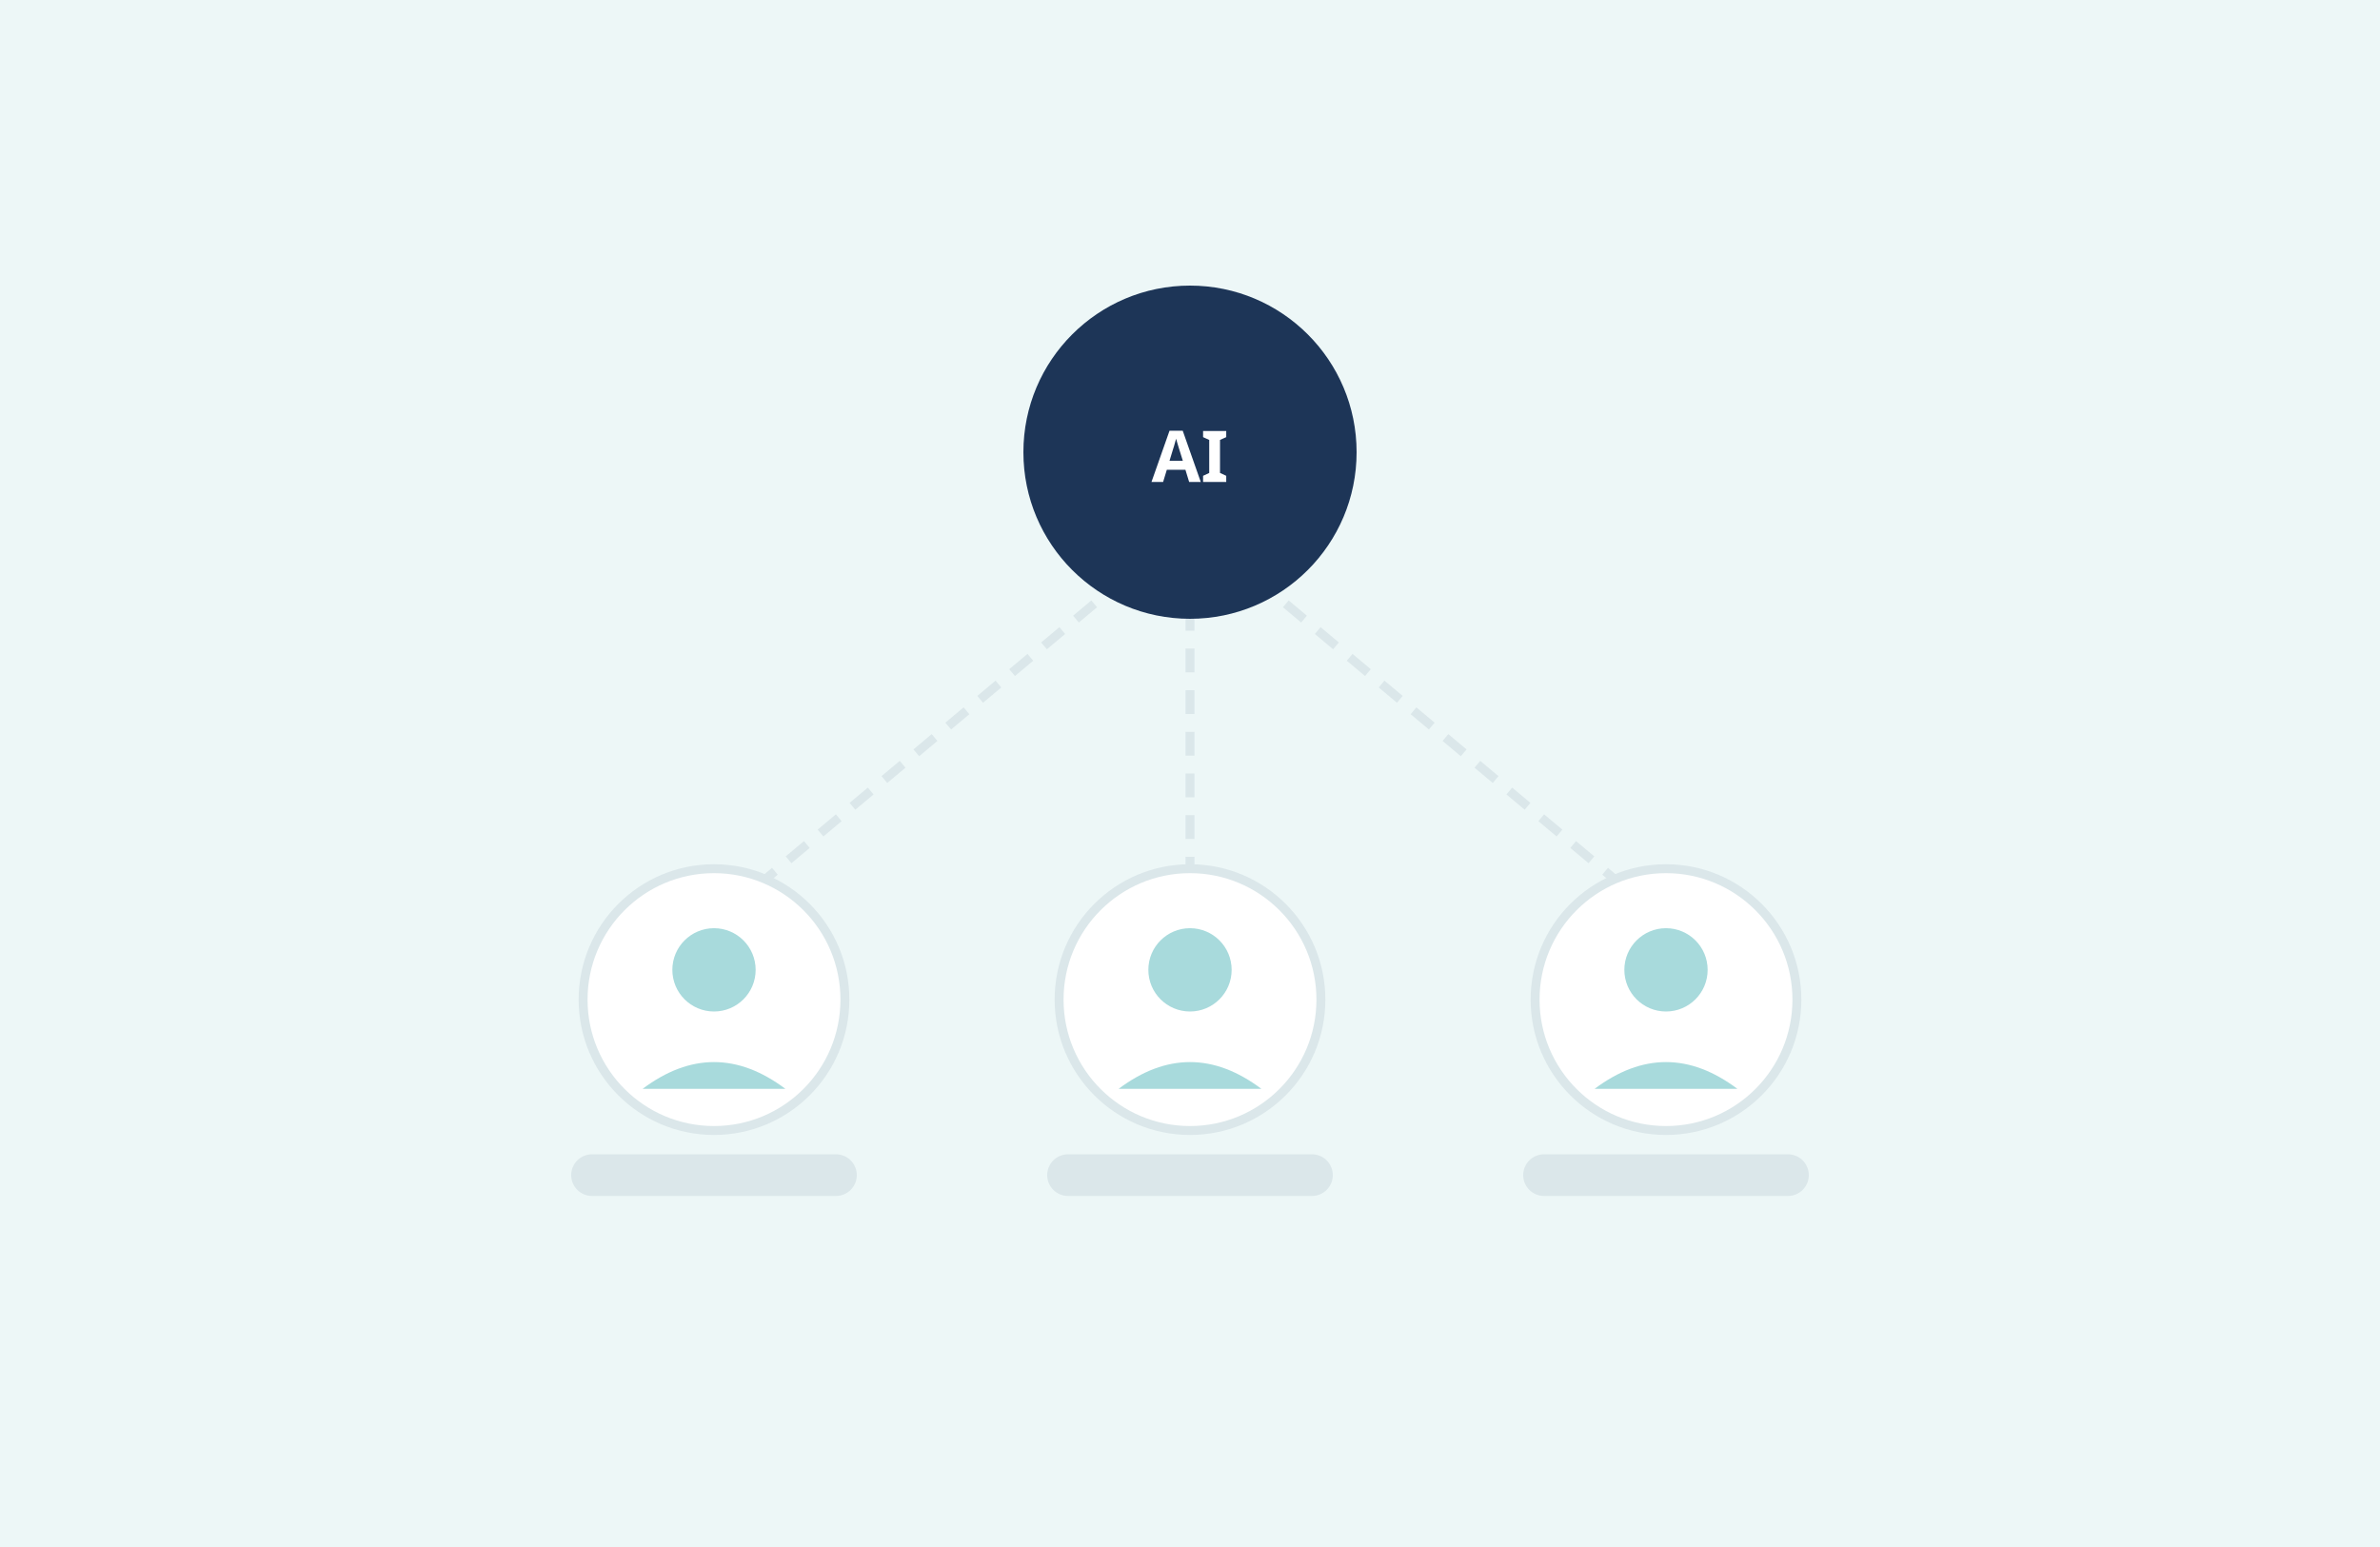
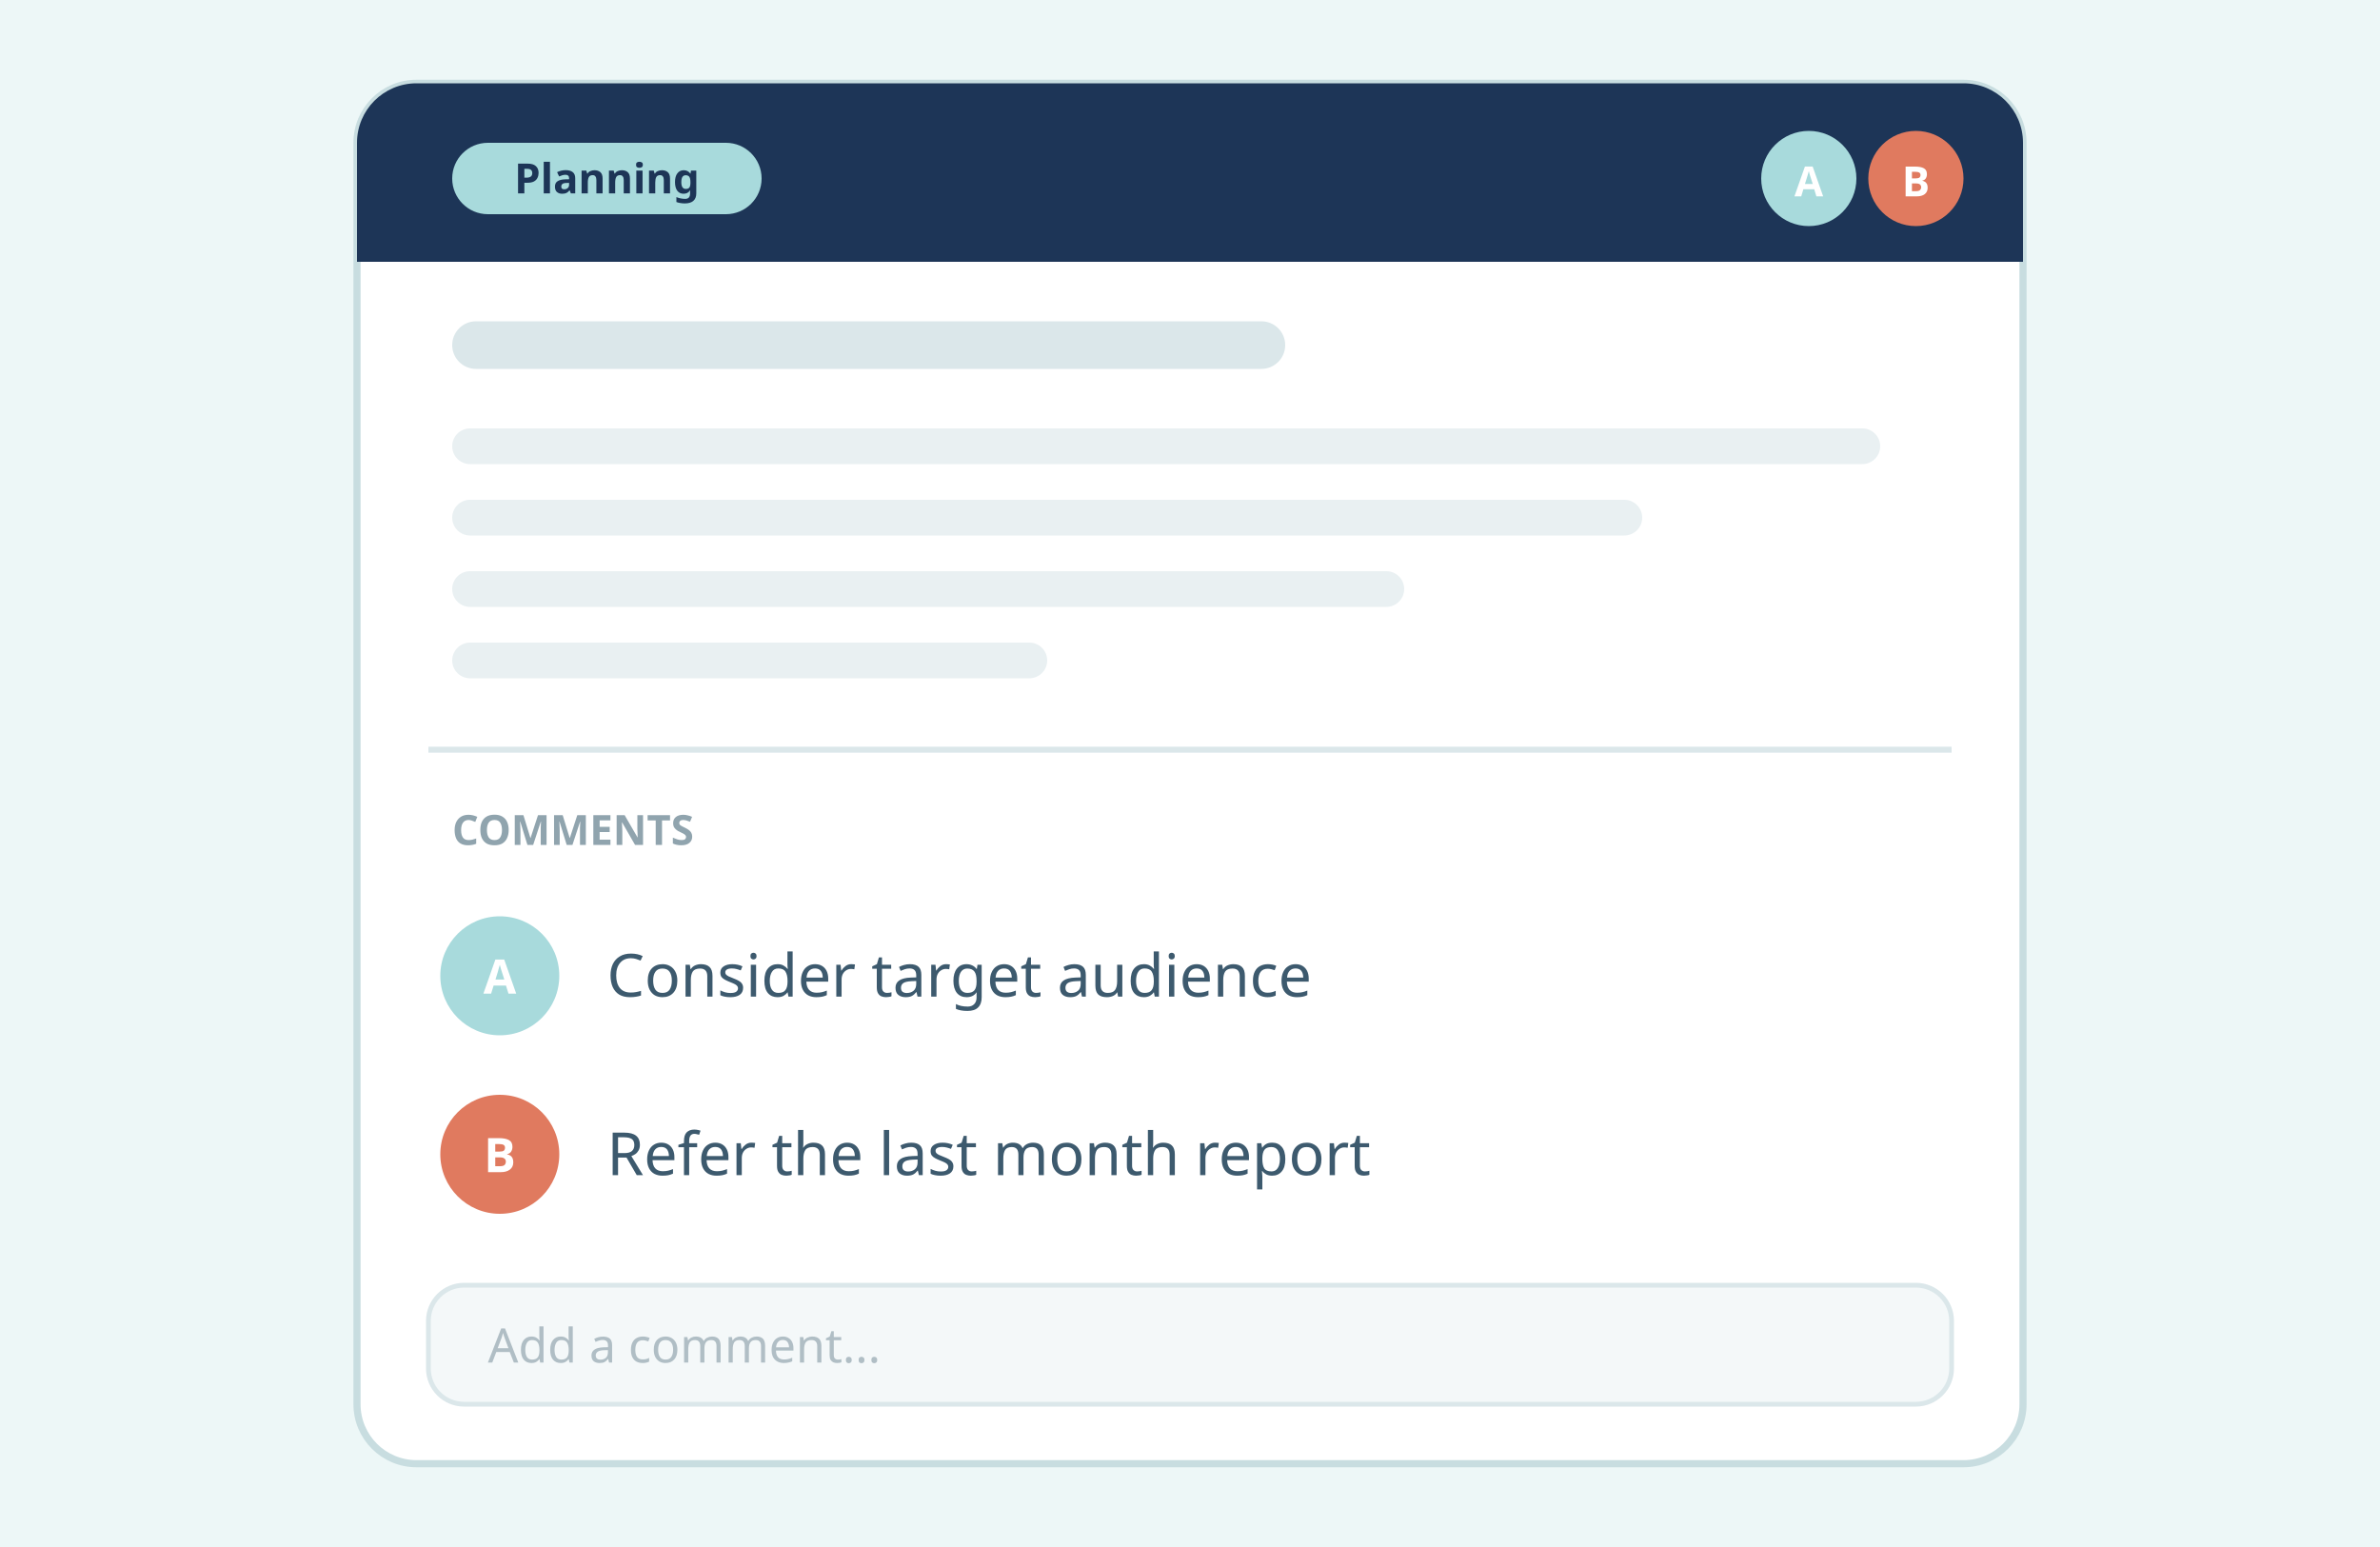
<svg xmlns="http://www.w3.org/2000/svg" viewBox="0 0 400 260" fill="none" preserveAspectRatio="xMidYMid slice">
  <rect width="400" height="260" fill="#edf7f7" />
-   <line x1="200" y1="88" x2="120" y2="155" stroke="#dbe7ea" stroke-width="1.5" stroke-dasharray="4 3" />
-   <line x1="200" y1="88" x2="200" y2="155" stroke="#dbe7ea" stroke-width="1.5" stroke-dasharray="4 3" />
-   <line x1="200" y1="88" x2="280" y2="155" stroke="#dbe7ea" stroke-width="1.5" stroke-dasharray="4 3" />
-   <circle cx="200" cy="76" r="28" fill="#1d3557" />
-   <text x="200" y="81" fill="white" font-size="12" font-family="system-ui,sans-serif" font-weight="700" text-anchor="middle">AI</text>
-   <circle cx="120" cy="168" r="22" fill="white" stroke="#dbe7ea" stroke-width="1.5" />
-   <circle cx="120" cy="163" r="7" fill="#a8dadc" />
-   <path d="M108 183 q12-9 24 0" fill="#a8dadc" />
-   <rect x="96" y="194" width="48" height="7" rx="3.5" fill="#dbe7ea" />
-   <circle cx="200" cy="168" r="22" fill="white" stroke="#dbe7ea" stroke-width="1.5" />
-   <circle cx="200" cy="163" r="7" fill="#a8dadc" />
-   <path d="M188 183 q12-9 24 0" fill="#a8dadc" />
-   <rect x="176" y="194" width="48" height="7" rx="3.5" fill="#dbe7ea" />
-   <circle cx="280" cy="168" r="22" fill="white" stroke="#dbe7ea" stroke-width="1.5" />
-   <circle cx="280" cy="163" r="7" fill="#a8dadc" />
-   <path d="M268 183 q12-9 24 0" fill="#a8dadc" />
-   <rect x="256" y="194" width="48" height="7" rx="3.5" fill="#dbe7ea" />
+   <rect x="60" y="14" width="280" height="232" rx="10" fill="white" stroke="#c8dde0" stroke-width="1.2" />
+   <rect x="60" y="14" width="280" height="30" rx="10" fill="#1d3557" />
+   <rect x="60" y="34" width="280" height="10" fill="#1d3557" />
+   <rect x="76" y="24" width="52" height="12" rx="6" fill="#a8dadc" />
+   <text x="102" y="32.5" fill="#1d3557" font-size="7" font-family="system-ui,sans-serif" font-weight="600" text-anchor="middle">Planning</text>
+   <circle cx="304" cy="30" r="8" fill="#a8dadc" />
+   <text x="304" y="33" fill="white" font-size="7" font-family="system-ui,sans-serif" font-weight="700" text-anchor="middle">A</text>
+   <circle cx="322" cy="30" r="8" fill="#e07a5f" />
+   <text x="322" y="33" fill="white" font-size="7" font-family="system-ui,sans-serif" font-weight="700" text-anchor="middle">B</text>
+   <rect x="76" y="54" width="140" height="8" rx="4" fill="#dbe7ea" />
+   <rect x="76" y="72" width="240" height="6" rx="3" fill="#e9f0f2" />
+   <rect x="76" y="84" width="200" height="6" rx="3" fill="#e9f0f2" />
+   <rect x="76" y="96" width="160" height="6" rx="3" fill="#e9f0f2" />
+   <rect x="76" y="108" width="100" height="6" rx="3" fill="#e9f0f2" />
+   <line x1="72" y1="126" x2="328" y2="126" stroke="#dbe7ea" stroke-width="1" />
+   <text x="76" y="142" fill="#90a4ae" font-size="7" font-family="system-ui,sans-serif" font-weight="600">COMMENTS</text>
+   <circle cx="84" cy="164" r="10" fill="#a8dadc" />
+   <text x="84" y="167" fill="white" font-size="8" font-family="system-ui,sans-serif" font-weight="700" text-anchor="middle">A</text>
+   <text x="102" y="167.5" fill="#3d5a6e" font-size="10" font-family="system-ui,sans-serif" font-weight="500">Consider target audience</text>
+   <circle cx="84" cy="194" r="10" fill="#e07a5f" />
+   <text x="84" y="197" fill="white" font-size="8" font-family="system-ui,sans-serif" font-weight="700" text-anchor="middle">B</text>
+   <text x="102" y="197.5" fill="#3d5a6e" font-size="10" font-family="system-ui,sans-serif" font-weight="500">Refer the last month report</text>
+   <rect x="72" y="216" width="256" height="20" rx="6" fill="#f4f8f9" stroke="#dbe7ea" stroke-width="0.8" />
+   <text x="82" y="229" fill="#b0bec5" font-size="8" font-family="system-ui,sans-serif">Add a comment...</text>
</svg>
